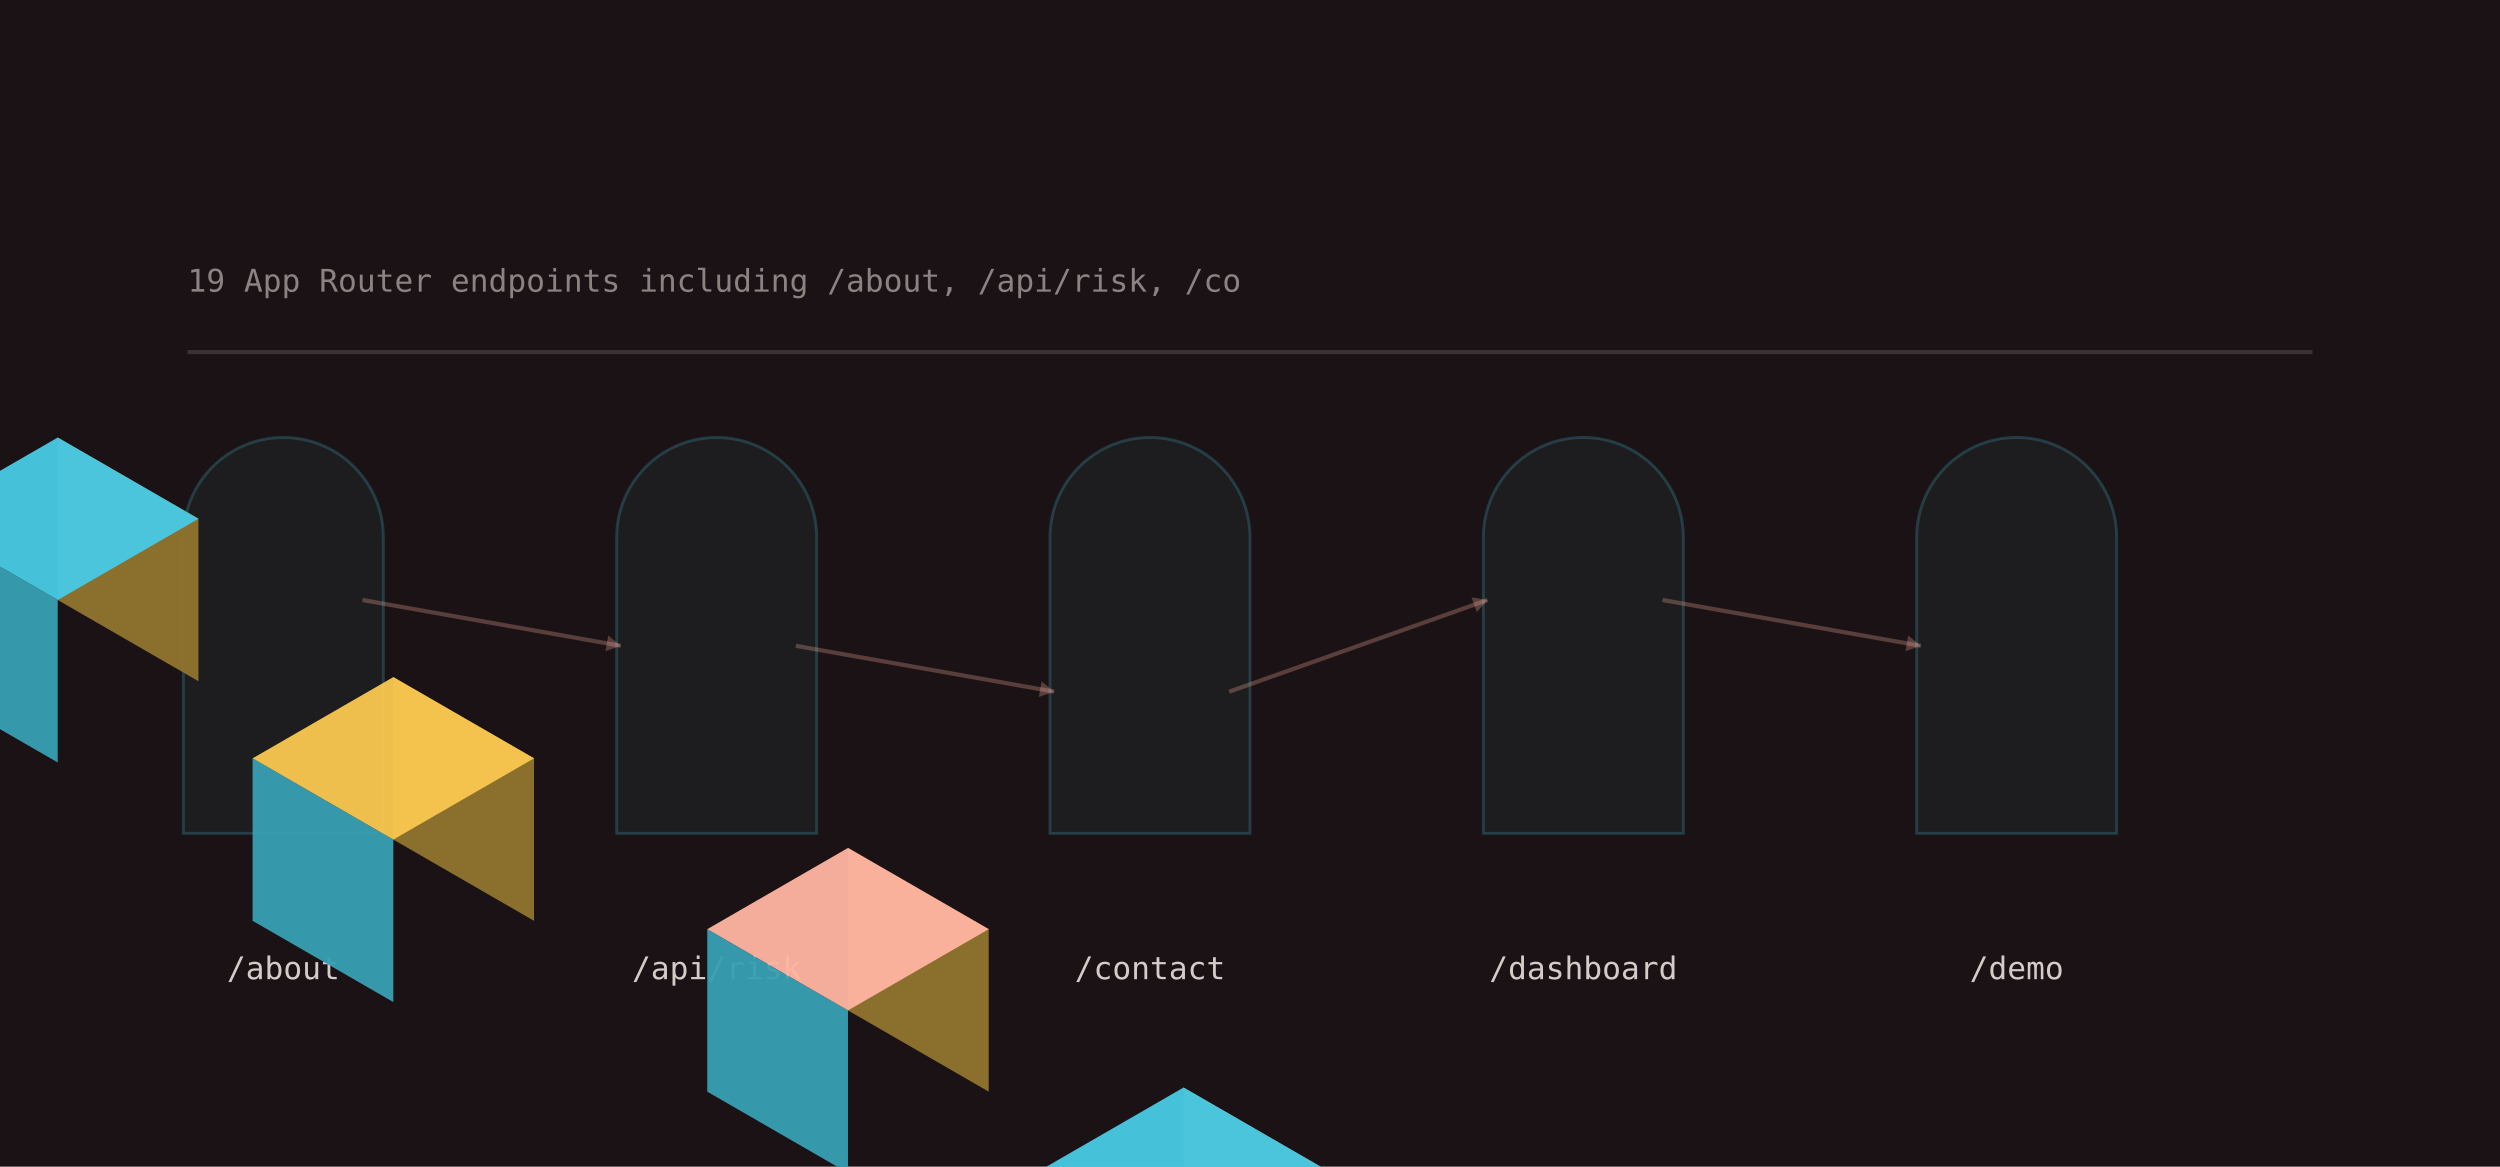
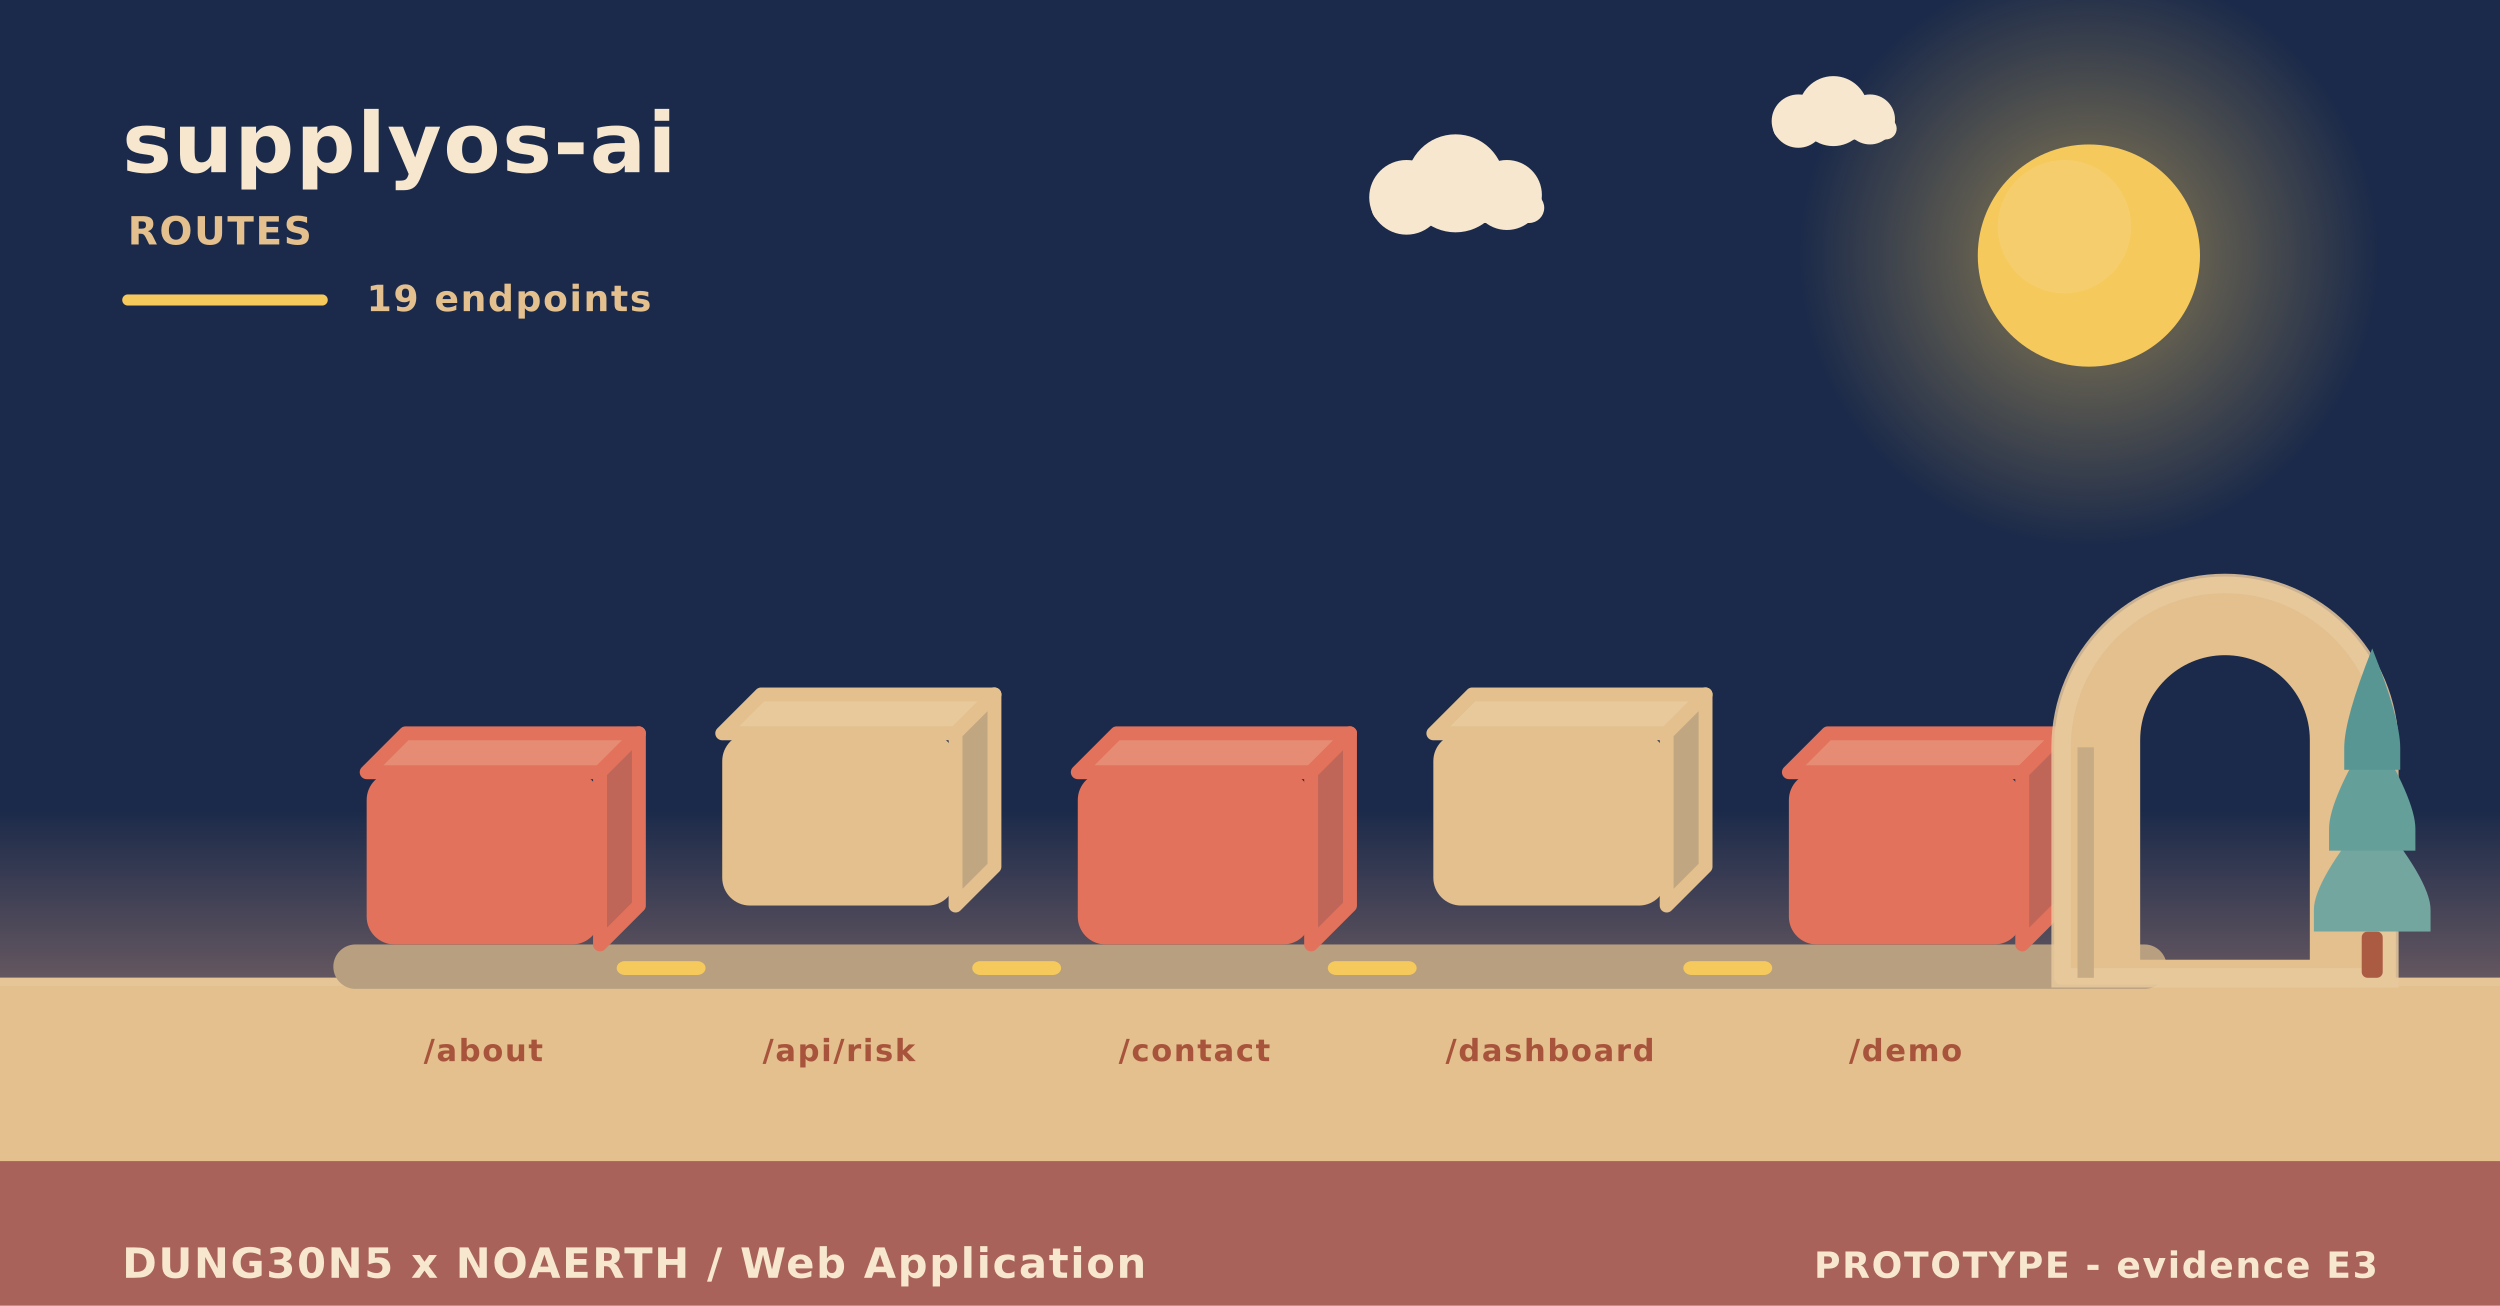
- <svg xmlns="http://www.w3.org/2000/svg" viewBox="0 0 1200 560" width="1200" height="560" role="img" aria-label="supplyos-ai data flow">
-   <rect width="1200" height="560" fill="#1a1214" />
-   <defs>
-     <linearGradient id="gf" x1="0" y1="0" x2="1" y2="1">
-       <stop offset="0%" stop-color="#ffb4a2" />
-       <stop offset="100%" stop-color="#48cae4" />
-     </linearGradient>
-   </defs>
-   <path d="M88.00,400.00 L88.00,258.00 A48.00,48.00 0 0 1 184.00,258.00 L184.00,400.00 Z" fill="rgba(72,202,228,0.100)" opacity="0.55" stroke="rgba(72,202,228,0.400)" stroke-width="1.4" />
-   <polygon points="-133.37,173.00 -65.82,212.00 -65.82,134.00 -133.37,95.00" fill="#90732e" opacity="0.95" />
-   <polygon points="-200.92,212.00 -133.37,251.00 -133.37,173.00 -200.92,134.00" fill="#389eb2" opacity="0.95" />
-   <polygon points="-133.37,95.00 -65.82,134.00 -133.37,173.00 -200.92,134.00" fill="#ffb4a2" opacity="0.95" />
-   <text x="136" y="470" font-family="ui-monospace,Menlo,monospace" font-size="15" fill="rgba(253,244,240,0.820)" text-anchor="middle">/about</text>
-   <path d="M296.00,400.00 L296.00,258.00 A48.00,48.00 0 0 1 392.00,258.00 L392.00,400.00 Z" fill="rgba(72,202,228,0.100)" opacity="0.55" stroke="rgba(72,202,228,0.400)" stroke-width="1.4" />
-   <polygon points="27.71,288.00 95.26,327.00 95.26,249.00 27.71,210.00" fill="#90732e" opacity="0.95" />
-   <polygon points="-39.84,327.00 27.71,366.00 27.71,288.00 -39.84,249.00" fill="#389eb2" opacity="0.95" />
-   <polygon points="27.71,210.00 95.26,249.00 27.71,288.00 -39.84,249.00" fill="#48cae4" opacity="0.95" />
-   <text x="344" y="470" font-family="ui-monospace,Menlo,monospace" font-size="15" fill="rgba(253,244,240,0.820)" text-anchor="middle">/api/risk</text>
-   <line x1="174.00" y1="288.00" x2="298.00" y2="310.00" stroke="rgba(255,180,162,0.500)" stroke-width="2.00" opacity="0.55" />
-   <polygon points="298.00,310.00 291.97,305.07 290.64,312.55" fill="rgba(255,180,162,0.500)" opacity="0.55" />
-   <path d="M504.00,400.00 L504.00,258.00 A48.00,48.00 0 0 1 600.00,258.00 L600.00,400.00 Z" fill="rgba(72,202,228,0.100)" opacity="0.55" stroke="rgba(72,202,228,0.400)" stroke-width="1.4" />
-   <polygon points="188.79,403.00 256.34,442.00 256.34,364.00 188.79,325.00" fill="#90732e" opacity="0.95" />
-   <polygon points="121.24,442.00 188.79,481.00 188.79,403.00 121.24,364.00" fill="#389eb2" opacity="0.95" />
-   <polygon points="188.79,325.00 256.34,364.00 188.79,403.00 121.24,364.00" fill="#f9c74f" opacity="0.95" />
-   <text x="552" y="470" font-family="ui-monospace,Menlo,monospace" font-size="15" fill="rgba(253,244,240,0.820)" text-anchor="middle">/contact</text>
-   <line x1="382.00" y1="310.00" x2="506.00" y2="332.00" stroke="rgba(255,180,162,0.500)" stroke-width="2.00" opacity="0.55" />
-   <polygon points="506.00,332.00 499.97,327.07 498.64,334.55" fill="rgba(255,180,162,0.500)" opacity="0.55" />
-   <path d="M712.00,400.00 L712.00,258.00 A48.00,48.00 0 0 1 808.00,258.00 L808.00,400.00 Z" fill="rgba(72,202,228,0.100)" opacity="0.55" stroke="rgba(72,202,228,0.400)" stroke-width="1.4" />
-   <polygon points="407.03,485.00 474.58,524.00 474.58,446.00 407.03,407.00" fill="#90732e" opacity="0.95" />
-   <polygon points="339.48,524.00 407.03,563.00 407.03,485.00 339.48,446.00" fill="#389eb2" opacity="0.95" />
-   <polygon points="407.03,407.00 474.58,446.00 407.03,485.00 339.48,446.00" fill="#ffb4a2" opacity="0.95" />
-   <text x="760" y="470" font-family="ui-monospace,Menlo,monospace" font-size="15" fill="rgba(253,244,240,0.820)" text-anchor="middle">/dashboard</text>
-   <line x1="590.00" y1="332.00" x2="714.00" y2="288.00" stroke="rgba(255,180,162,0.500)" stroke-width="2.00" opacity="0.55" />
-   <polygon points="714.00,288.00 706.32,286.69 708.86,293.86" fill="rgba(255,180,162,0.500)" opacity="0.55" />
-   <path d="M920.00,400.00 L920.00,258.00 A48.00,48.00 0 0 1 1016.00,258.00 L1016.00,400.00 Z" fill="rgba(72,202,228,0.100)" opacity="0.55" stroke="rgba(72,202,228,0.400)" stroke-width="1.4" />
-   <polygon points="568.11,600.00 635.66,639.00 635.66,561.00 568.11,522.00" fill="#90732e" opacity="0.95" />
-   <polygon points="500.56,639.00 568.11,678.00 568.11,600.00 500.56,561.00" fill="#389eb2" opacity="0.95" />
-   <polygon points="568.11,522.00 635.66,561.00 568.11,600.00 500.56,561.00" fill="#48cae4" opacity="0.95" />
-   <text x="968" y="470" font-family="ui-monospace,Menlo,monospace" font-size="15" fill="rgba(253,244,240,0.820)" text-anchor="middle">/demo</text>
-   <line x1="798.00" y1="288.00" x2="922.00" y2="310.00" stroke="rgba(255,180,162,0.500)" stroke-width="2.00" opacity="0.55" />
-   <polygon points="922.00,310.00 915.97,305.07 914.64,312.55" fill="rgba(255,180,162,0.500)" opacity="0.55" />
-   <rect x="90.00" y="168.00" width="1020.00" height="2.00" rx="0.00" fill="rgba(253,244,240,0.140)" opacity="1.00" />
-   <text x="90" y="140" font-family="ui-monospace,Menlo,monospace" font-size="15" fill="rgba(253,244,240,0.500)">19 App Router endpoints including /about, /api/risk, /co</text>
+ <svg xmlns="http://www.w3.org/2000/svg" width="900" height="470" viewBox="0 0 900 470" role="img" aria-label="supplyos-ai - how data moves">
+   <linearGradient id="skyd" x1="0" y1="0" x2="0" y2="1">
+     <stop offset="0" stop-color="#1b2a4a" />
+     <stop offset="0.62" stop-color="#1b2a4a" />
+     <stop offset="1" stop-color="#f3ad8a" />
+   </linearGradient>
+   <rect width="900" height="470" fill="url(#skyd)" />
+   <radialGradient id="sund">
+     <stop offset="0.35" stop-color="#f5c95c" stop-opacity="0.34" />
+     <stop offset="1" stop-color="#f5c95c" stop-opacity="0" />
+   </radialGradient>
+   <circle cx="752" cy="92" r="104" fill="url(#sund)" />
+   <circle cx="752" cy="92" r="40" fill="#f5c95c" />
+   <circle cx="743.2" cy="81.6" r="24" fill="#f5d27e" opacity="0.5" />
+   <g>
+     <circle cx="524" cy="66" r="17.64" fill="#f6e7ce" />
+     <circle cx="506.36" cy="71.04" r="13.44" fill="#f6e7ce" />
+     <circle cx="542.48" cy="70.2" r="12.6" fill="#f6e7ce" />
+     <rect x="493.76" y="69.36" width="62.16" height="10.92" rx="5.46" fill="#f6e7ce" />
+   </g>
+   <g>
+     <circle cx="660" cy="40" r="12.6" fill="#f6e7ce" />
+     <circle cx="647.4" cy="43.6" r="9.6" fill="#f6e7ce" />
+     <circle cx="673.2" cy="43" r="9" fill="#f6e7ce" />
+     <rect x="638.4" y="42.4" width="44.4" height="7.8" rx="3.9" fill="#f6e7ce" />
+   </g>
+   <rect x="0" y="352" width="900" height="118" fill="#e3c08d" />
+   <rect x="0" y="352" width="900" height="3" fill="#e6c596" />
+   <text x="44" y="62" font-family="Verdana,DejaVu Sans,sans-serif" font-size="30" font-weight="700" letter-spacing="0.6" fill="#f6e7ce" text-anchor="start">supplyos-ai</text>
+   <text x="46" y="88" font-family="Verdana,DejaVu Sans,sans-serif" font-size="14" font-weight="700" letter-spacing="0.6" fill="#e3c08d" text-anchor="start">ROUTES</text>
+   <rect x="44" y="106" width="74" height="4" rx="2" fill="#f5c95c" />
+   <text x="132" y="112" font-family="Verdana,DejaVu Sans,sans-serif" font-size="13" font-weight="700" letter-spacing="0.6" fill="#e3c08d" text-anchor="start">19 endpoints</text>
+   <rect x="120" y="340" width="660" height="16" rx="8" fill="#b79f80" />
+   <path d="M132,278 L216,278 L230,264 L146,264 Z" fill="#e68c74" stroke="#e2725b" stroke-width="5" stroke-linejoin="round" />
+   <path d="M216,278 L230,264 L230,326 L216,340 Z" fill="#c06658" stroke="#e2725b" stroke-width="5" stroke-linejoin="round" />
+   <rect x="132" y="278" width="84" height="62" rx="10" fill="#e2725b" />
+   <text x="174" y="382" font-family="Verdana,DejaVu Sans,sans-serif" font-size="11" font-weight="700" letter-spacing="0.6" fill="#a8543c" text-anchor="middle">/about</text>
+   <path d="M260,264 L344,264 L358,250 L274,250 Z" fill="#e7c99b" stroke="#e3c08d" stroke-width="5" stroke-linejoin="round" />
+   <path d="M344,264 L358,250 L358,312 L344,326 Z" fill="#c1a682" stroke="#e3c08d" stroke-width="5" stroke-linejoin="round" />
+   <rect x="260" y="264" width="84" height="62" rx="10" fill="#e3c08d" />
+   <text x="302" y="382" font-family="Verdana,DejaVu Sans,sans-serif" font-size="11" font-weight="700" letter-spacing="0.6" fill="#a8543c" text-anchor="middle">/api/risk</text>
+   <rect x="222" y="346" width="32" height="5" rx="3" fill="#f5c95c" />
+   <path d="M388,278 L472,278 L486,264 L402,264 Z" fill="#e68c74" stroke="#e2725b" stroke-width="5" stroke-linejoin="round" />
+   <path d="M472,278 L486,264 L486,326 L472,340 Z" fill="#c06658" stroke="#e2725b" stroke-width="5" stroke-linejoin="round" />
+   <rect x="388" y="278" width="84" height="62" rx="10" fill="#e2725b" />
+   <text x="430" y="382" font-family="Verdana,DejaVu Sans,sans-serif" font-size="11" font-weight="700" letter-spacing="0.6" fill="#a8543c" text-anchor="middle">/contact</text>
+   <rect x="350" y="346" width="32" height="5" rx="3" fill="#f5c95c" />
+   <path d="M516,264 L600,264 L614,250 L530,250 Z" fill="#e7c99b" stroke="#e3c08d" stroke-width="5" stroke-linejoin="round" />
+   <path d="M600,264 L614,250 L614,312 L600,326 Z" fill="#c1a682" stroke="#e3c08d" stroke-width="5" stroke-linejoin="round" />
+   <rect x="516" y="264" width="84" height="62" rx="10" fill="#e3c08d" />
+   <text x="558" y="382" font-family="Verdana,DejaVu Sans,sans-serif" font-size="11" font-weight="700" letter-spacing="0.6" fill="#a8543c" text-anchor="middle">/dashboard</text>
+   <rect x="478" y="346" width="32" height="5" rx="3" fill="#f5c95c" />
+   <path d="M644,278 L728,278 L742,264 L658,264 Z" fill="#e68c74" stroke="#e2725b" stroke-width="5" stroke-linejoin="round" />
+   <path d="M728,278 L742,264 L742,326 L728,340 Z" fill="#c06658" stroke="#e2725b" stroke-width="5" stroke-linejoin="round" />
+   <rect x="644" y="278" width="84" height="62" rx="10" fill="#e2725b" />
+   <text x="686" y="382" font-family="Verdana,DejaVu Sans,sans-serif" font-size="11" font-weight="700" letter-spacing="0.6" fill="#a8543c" text-anchor="middle">/demo</text>
+   <rect x="606" y="346" width="32" height="5" rx="3" fill="#f5c95c" />
+   <path d="M742,352 L742,269.04 A59,59 0 0 1 860,269.04 L860,352 Z M767.96,348 L767.96,266.4 A33.04,33.04 0 0 1 834.04,266.4 L834.04,348 Z" fill="#e3c08d" fill-rule="evenodd" stroke="#e3c08d" stroke-width="5" stroke-linejoin="round" />
+   <path d="M742,352 L742,269.04 A59,59 0 0 1 860,269.04 L860,352 Z" fill="none" stroke="#e8c99d" stroke-width="7" stroke-linecap="round" opacity="0.85" />
+   <rect x="747.9" y="269.04" width="5.9" height="82.96" fill="#c7ab84" />
+   <rect x="850.22" y="335.36" width="7.56" height="16.64" rx="2.1" fill="#ac5b43" />
+   <path d="M854,291.68 Q833,317.01 833,327.5 Q833,335.36 833,335.36 L875,335.36 Q875,335.36 875,327.5 Q875,317.01 854,291.68 Z" fill="#74a6a0" />
+   <path d="M854,262.56 Q838.46,287.89 838.46,298.38 Q838.46,306.24 838.46,306.24 L869.54,306.24 Q869.54,306.24 869.54,298.38 Q869.54,287.89 854,262.56 Z" fill="#649f9a" />
+   <path d="M854,233.44 Q843.92,258.77 843.92,269.26 Q843.92,277.12 843.92,277.12 L864.08,277.12 Q864.08,277.12 864.08,269.26 Q864.08,258.77 854,233.44 Z" fill="#589694" />
+   <rect x="0" y="418" width="900" height="52" rx="0" fill="#a65c56" opacity="0.94" />
+   <text x="44" y="460" font-family="Verdana,DejaVu Sans,sans-serif" font-size="15" font-weight="700" letter-spacing="0.6" fill="#f6e7ce" text-anchor="start">DUNG30N5 x NOAERTH  /  Web Application</text>
+   <text x="856" y="460" font-family="Verdana,DejaVu Sans,sans-serif" font-size="13" font-weight="700" letter-spacing="0.6" fill="#f6e7ce" text-anchor="end">PROTOTYPE  -  evidence E3</text>
</svg>
